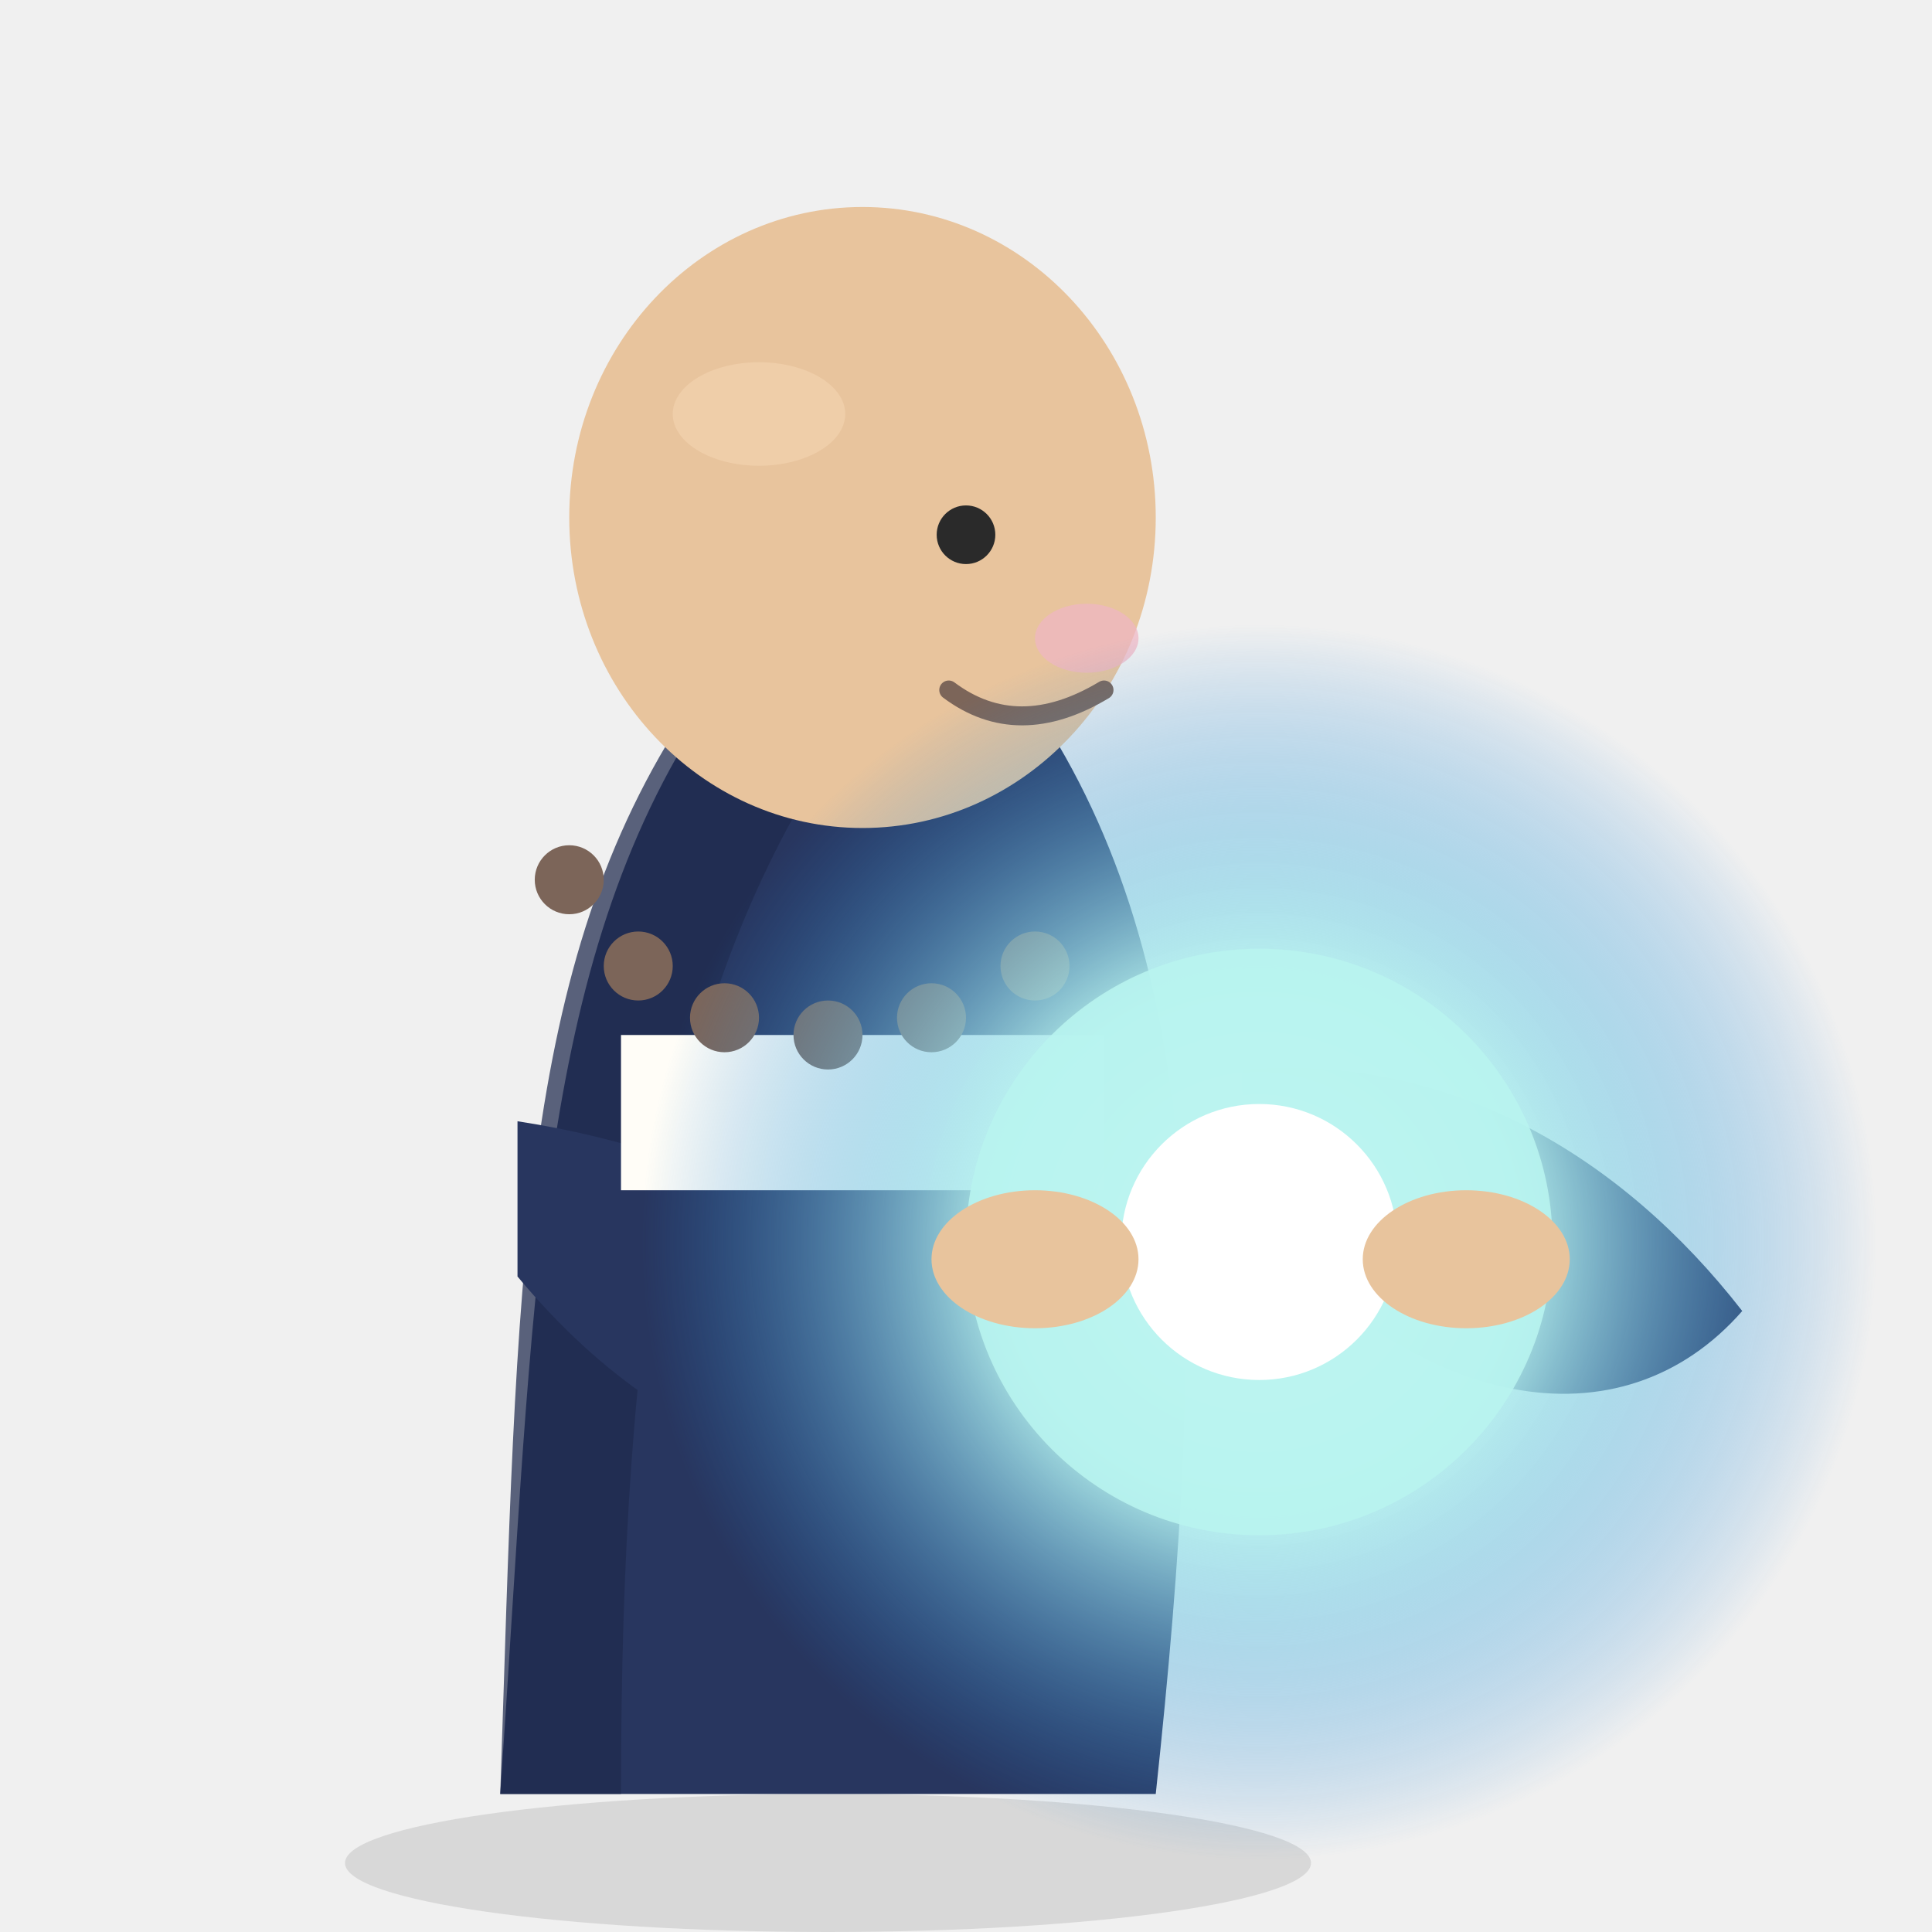
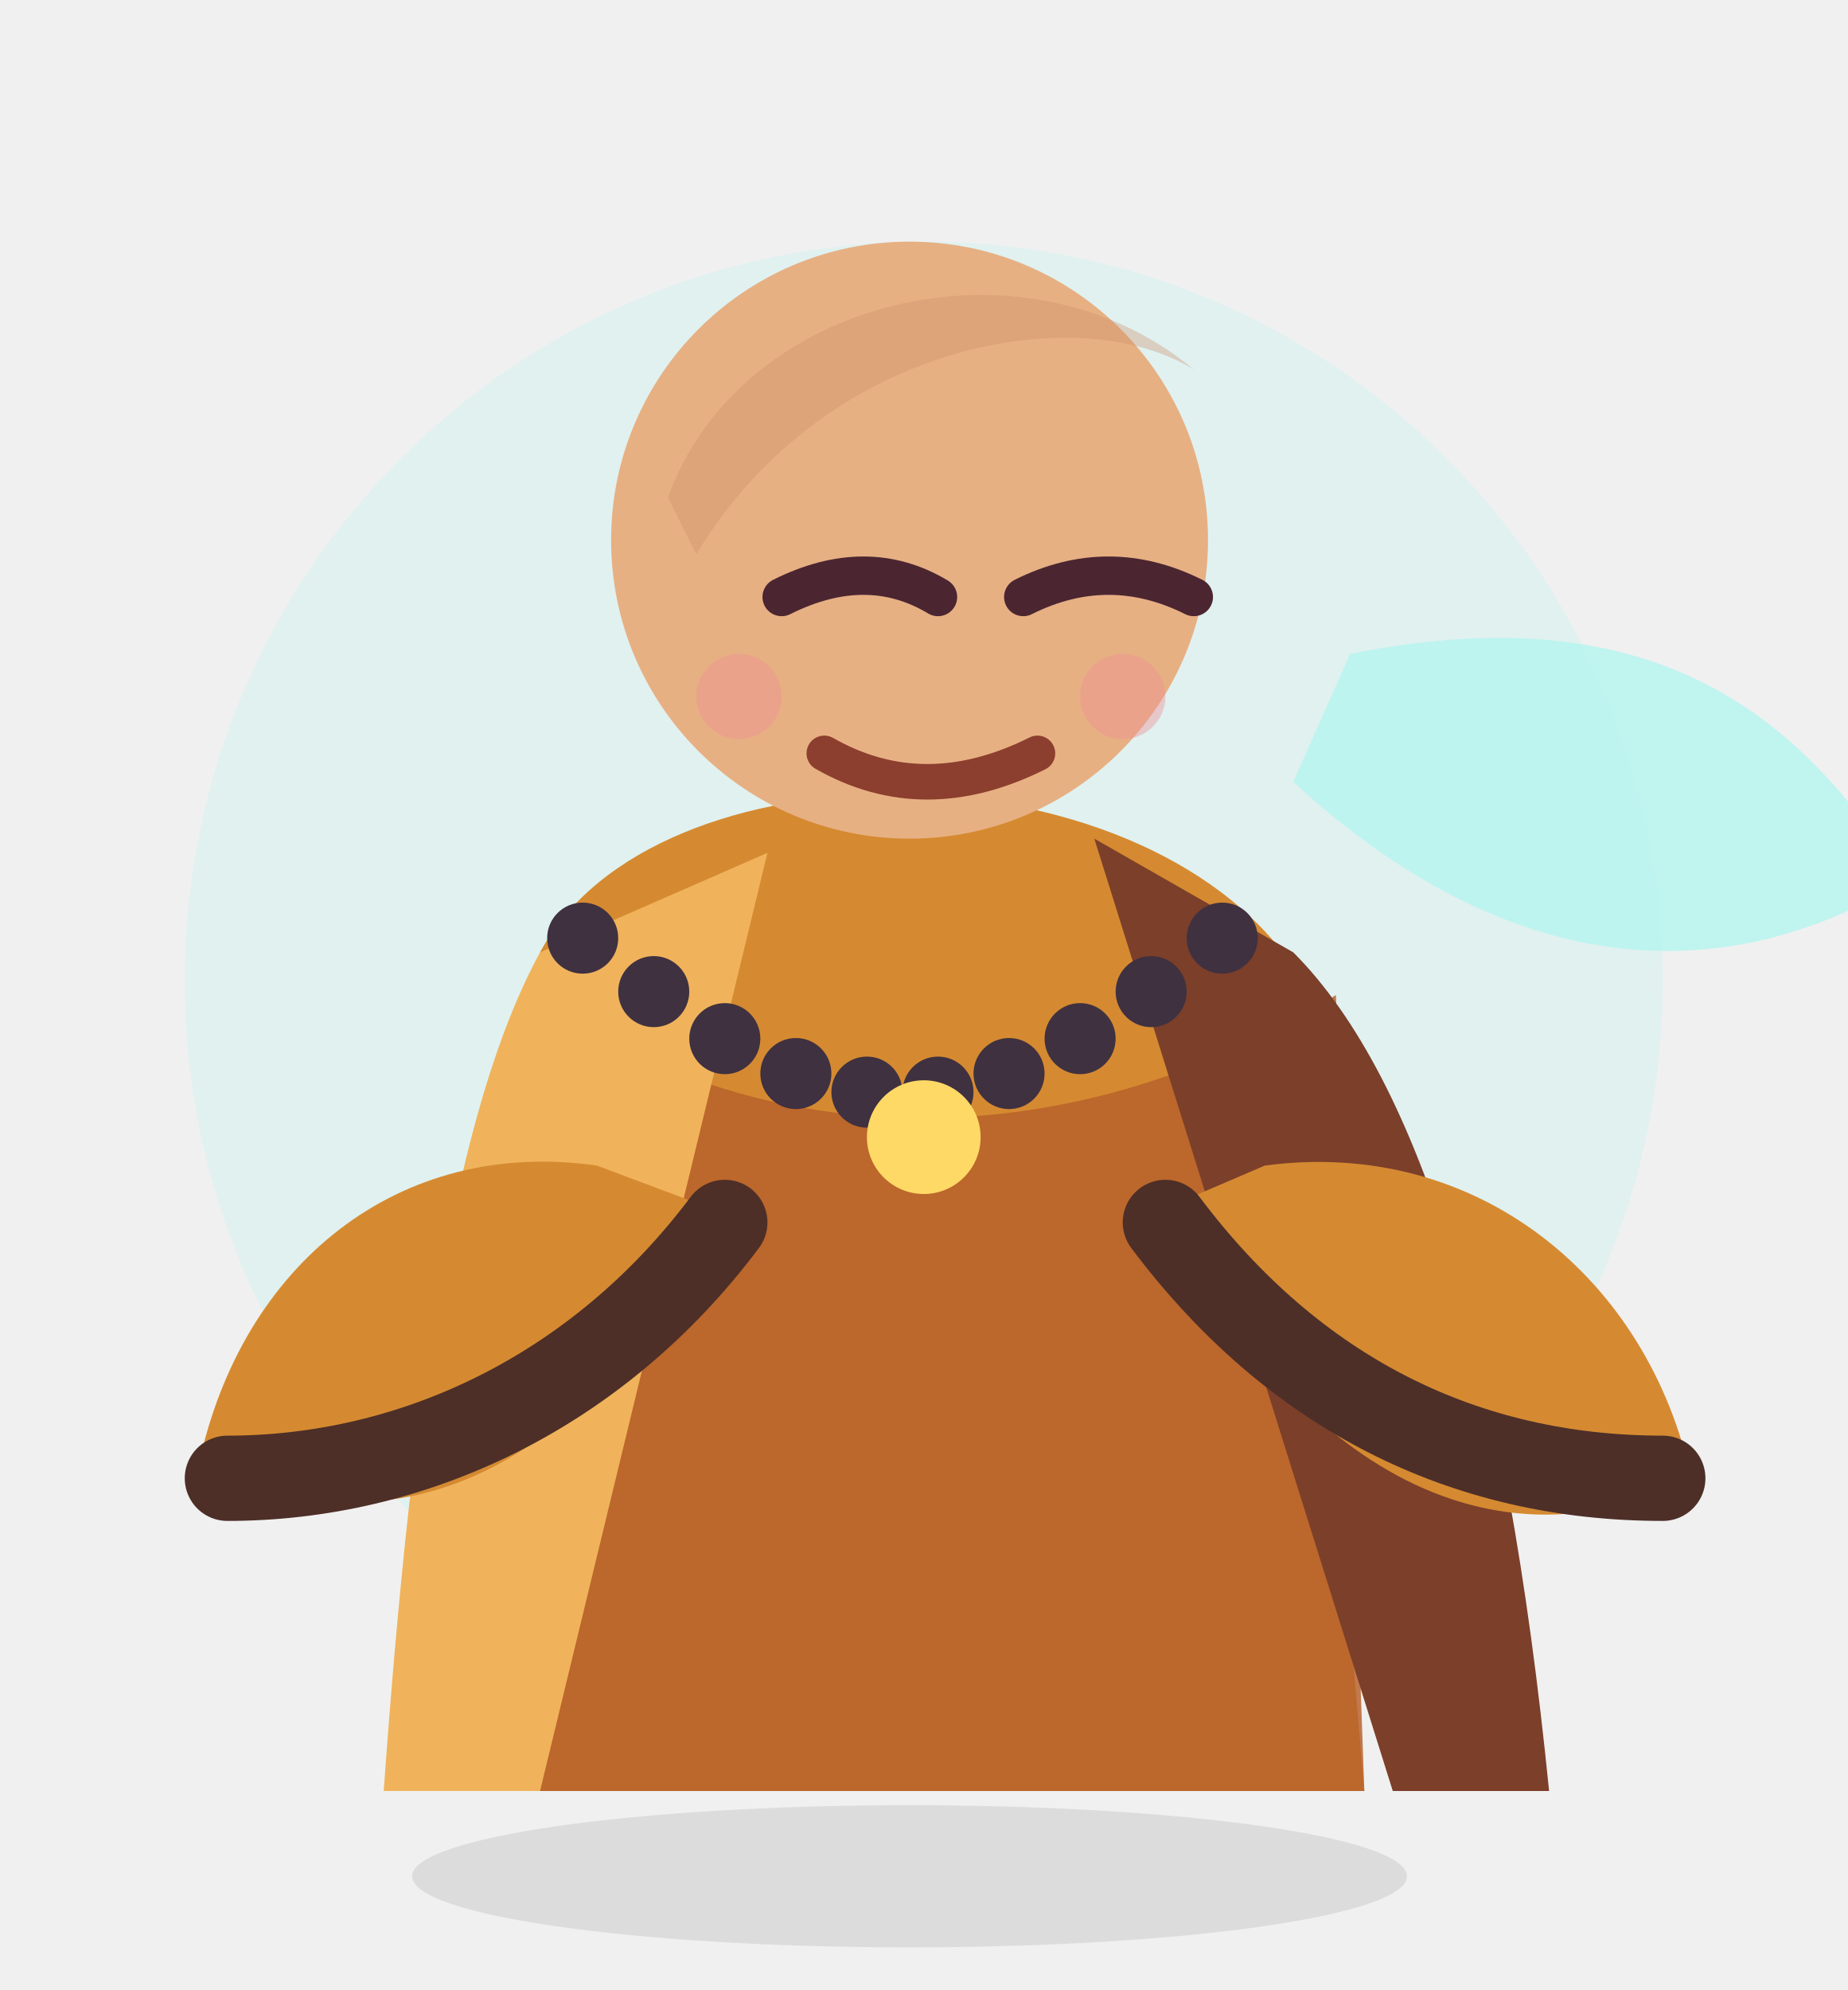
- <svg xmlns="http://www.w3.org/2000/svg" width="112" height="112" viewBox="0 0 112 112">
+ <svg xmlns="http://www.w3.org/2000/svg" width="130" height="140" viewBox="0 0 130 140">
  <defs>
-     <radialGradient id="monkKi" cx="0.5" cy="0.5" r="0.5">
-       <stop offset="0%" stop-color="#ffffff" stop-opacity="1" />
-       <stop offset="42%" stop-color="#b8f4ef" stop-opacity="0.95" />
-       <stop offset="100%" stop-color="#2384d8" stop-opacity="0" />
-     </radialGradient>
+     <style>
+       .body {
+         transform-origin: 64px 116px;
+         animation: monkBreath 2.3s ease-in-out infinite;
+       }
+       .head {
+         transform-origin: 64px 41px;
+         animation: monkHead 2.3s ease-in-out infinite;
+       }
+       .beads {
+         transform-origin: 64px 70px;
+         animation: beads 2.3s ease-in-out infinite;
+       }
+       .aura {
+         transform-origin: 65px 70px;
+         animation: aura 1.8s ease-in-out infinite;
+       }
+       .ki {
+         transform-origin: 92px 54px;
+         animation: ki 1.1s ease-in-out infinite;
+       }
+       @keyframes monkBreath {
+         0%,
+         100% {
+           transform: translateY(0);
+         }
+         50% {
+           transform: translateY(-4px);
+         }
+       }
+       @keyframes monkHead {
+         0%,
+         100% {
+           transform: rotate(-1deg);
+         }
+         50% {
+           transform: rotate(2deg);
+         }
+       }
+       @keyframes beads {
+         0%,
+         100% {
+           transform: translateY(0);
+         }
+         50% {
+           transform: translateY(3px);
+         }
+       }
+       @keyframes aura {
+         0%,
+         100% {
+           opacity: 0.18;
+           transform: scale(0.92);
+         }
+         50% {
+           opacity: 0.42;
+           transform: scale(1.08);
+         }
+       }
+       @keyframes ki {
+         0%,
+         100% {
+           transform: scale(0.92);
+           opacity: 0.55;
+         }
+         50% {
+           transform: scale(1.08);
+           opacity: 1;
+         }
+       }
+       @media (prefers-reduced-motion: reduce) {
+         .body,
+         .head,
+         .beads,
+         .aura,
+         .ki {
+           animation: none;
+         }
+       }
+     </style>
  </defs>
-   <ellipse cx="48" cy="108" rx="28" ry="4" fill="#000000" opacity="0.1" />
-   <path d="M29 104C31 75 31 56 41 41H60C70 56 70 76 67 104Z" fill="#28365f" />
-   <path d="M48 44C39 58 36 76 36 104H29C30 74 30 56 40 41Z" fill="#1f2a4d" opacity="0.72" />
-   <path d="M30 65C43 67 52 73 58 80C52 88 40 86 30 74Z" fill="#28365f" />
-   <path d="M72 62C84 61 94 67 101 76C94 84 82 82 72 70Z" fill="#28365f" />
-   <path d="M36 60H64V69H36Z" fill="#fffdf7" />
-   <ellipse cx="50" cy="30" rx="17" ry="18" fill="#e8c49d" />
-   <ellipse cx="44" cy="24" rx="5" ry="3" fill="#f2d1ad" opacity="0.75" />
-   <circle cx="56" cy="31" r="1.7" fill="#2a2a2a" />
-   <ellipse cx="63" cy="37" rx="3" ry="2" fill="#efb5c4" opacity="0.72" />
-   <path d="M55 40Q59 43 64 40" fill="none" stroke="#7c6559" stroke-width="1.1" stroke-linecap="round" />
-   <g fill="#7c6559">
-     <circle cx="33" cy="51" r="2" />
-     <circle cx="37" cy="56" r="2" />
-     <circle cx="42" cy="59" r="2" />
-     <circle cx="48" cy="60" r="2" />
-     <circle cx="54" cy="59" r="2" />
-     <circle cx="60" cy="56" r="2" />
+   <ellipse cx="64" cy="132" rx="35" ry="5" fill="#2d2433" opacity=".1" />
+   <circle class="aura" cx="65" cy="69" r="52" fill="#b8f4ef" opacity=".28" />
+   <path class="ki" d="M95 46C115 42 126 49 134 62C119 71 104 67 91 55Z" fill="#b8f4ef" opacity=".86" />
+   <g class="body">
+     <path d="M38 67C46 52 80 52 91 68L96 126H31Z" fill="#d58a31" />
+     <path d="M38 70C51 80 73 83 94 70L96 126H31Z" fill="#b75f2a" opacity=".82" />
+     <path d="M54 60L38 126H27C29 98 32 78 38 67Z" fill="#f0b35b" />
+     <path d="M77 59L98 126H109C106 96 100 76 91 67Z" fill="#7c3f2a" />
+     <path d="M42 82C28 80 17 89 14 103C30 111 44 100 50 85Z" fill="#d58a31" />
+     <path d="M89 82C104 80 116 90 119 104C103 112 89 100 82 85Z" fill="#d58a31" />
+     <path d="M16 104C29 104 42 98 51 86" stroke="#4d2f28" stroke-width="6" stroke-linecap="round" fill="none" />
+     <path d="M117 104C103 104 91 98 82 86" stroke="#4d2f28" stroke-width="6" stroke-linecap="round" fill="none" />
+     <g class="beads">
+       <circle cx="41" cy="66" r="2.5" fill="#3f3140" />
+       <circle cx="46" cy="69.762" r="2.5" fill="#3f3140" />
+       <circle cx="51" cy="73.071" r="2.5" fill="#3f3140" />
+       <circle cx="56" cy="75.526" r="2.5" fill="#3f3140" />
+       <circle cx="61" cy="76.833" r="2.5" fill="#3f3140" />
+       <circle cx="66" cy="76.833" r="2.5" fill="#3f3140" />
+       <circle cx="71" cy="75.526" r="2.5" fill="#3f3140" />
+       <circle cx="76" cy="73.071" r="2.5" fill="#3f3140" />
+       <circle cx="81" cy="69.762" r="2.5" fill="#3f3140" />
+       <circle cx="86" cy="66" r="2.5" fill="#3f3140" />
+       <circle cx="65" cy="80" r="4" fill="#ffd966" />
+     </g>
  </g>
-   <circle cx="73" cy="72" r="36" fill="url(#monkKi)" />
-   <circle cx="73" cy="72" r="17" fill="#b8f4ef" opacity="0.9" />
-   <circle cx="73" cy="72" r="8" fill="#ffffff" />
-   <ellipse cx="60" cy="73" rx="6" ry="4" fill="#e8c49d" />
-   <ellipse cx="85" cy="73" rx="6" ry="4" fill="#e8c49d" />
+   <g class="head">
+     <circle cx="64" cy="38" r="21" fill="#e7b083" />
+     <path d="M47 35C52 21 72 16 84 26C76 21 58 24 49 39Z" fill="#cc8c67" opacity=".35" />
+     <path d="M55 42Q61 39 66 42M72 42Q78 39 84 42" stroke="#4b2631" stroke-width="2.7" stroke-linecap="round" fill="none" />
+     <path d="M58 53Q65 57 73 53" stroke="#8c3f2e" stroke-width="2.5" stroke-linecap="round" fill="none" />
+     <circle cx="52" cy="49" r="3" fill="#ee8f95" opacity=".42" />
+     <circle cx="79" cy="49" r="3" fill="#ee8f95" opacity=".42" />
+   </g>
</svg>
